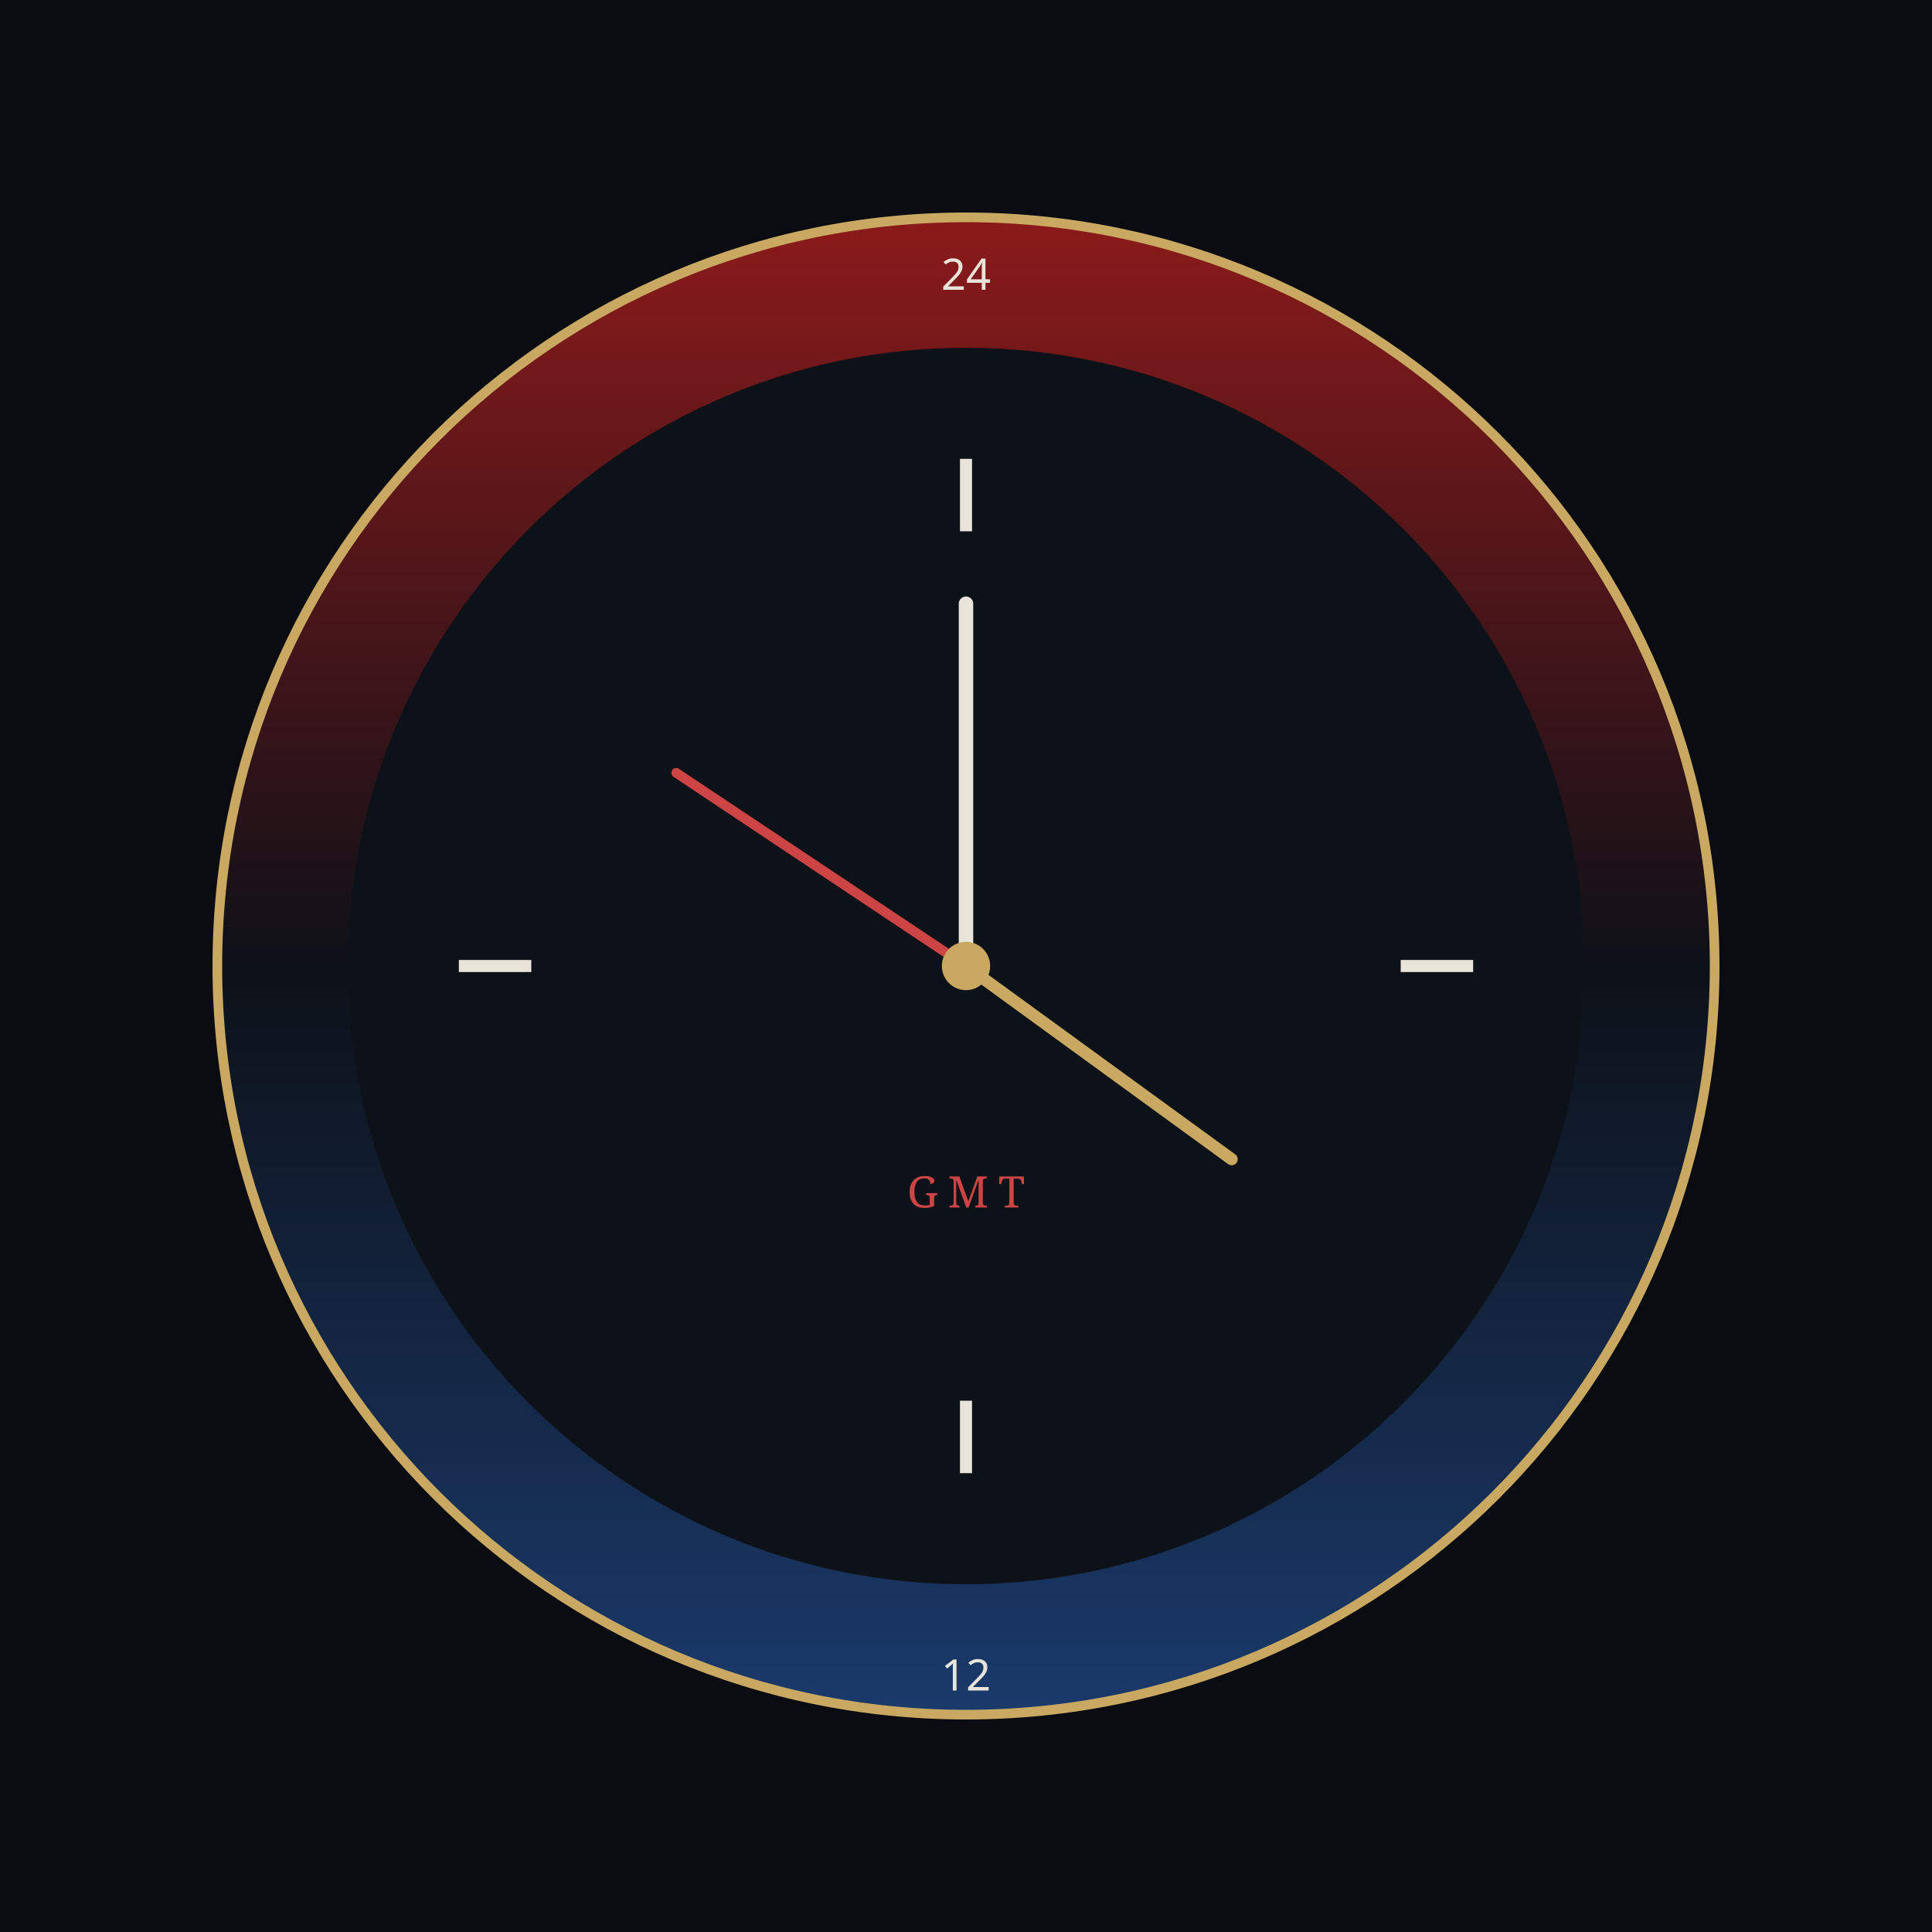
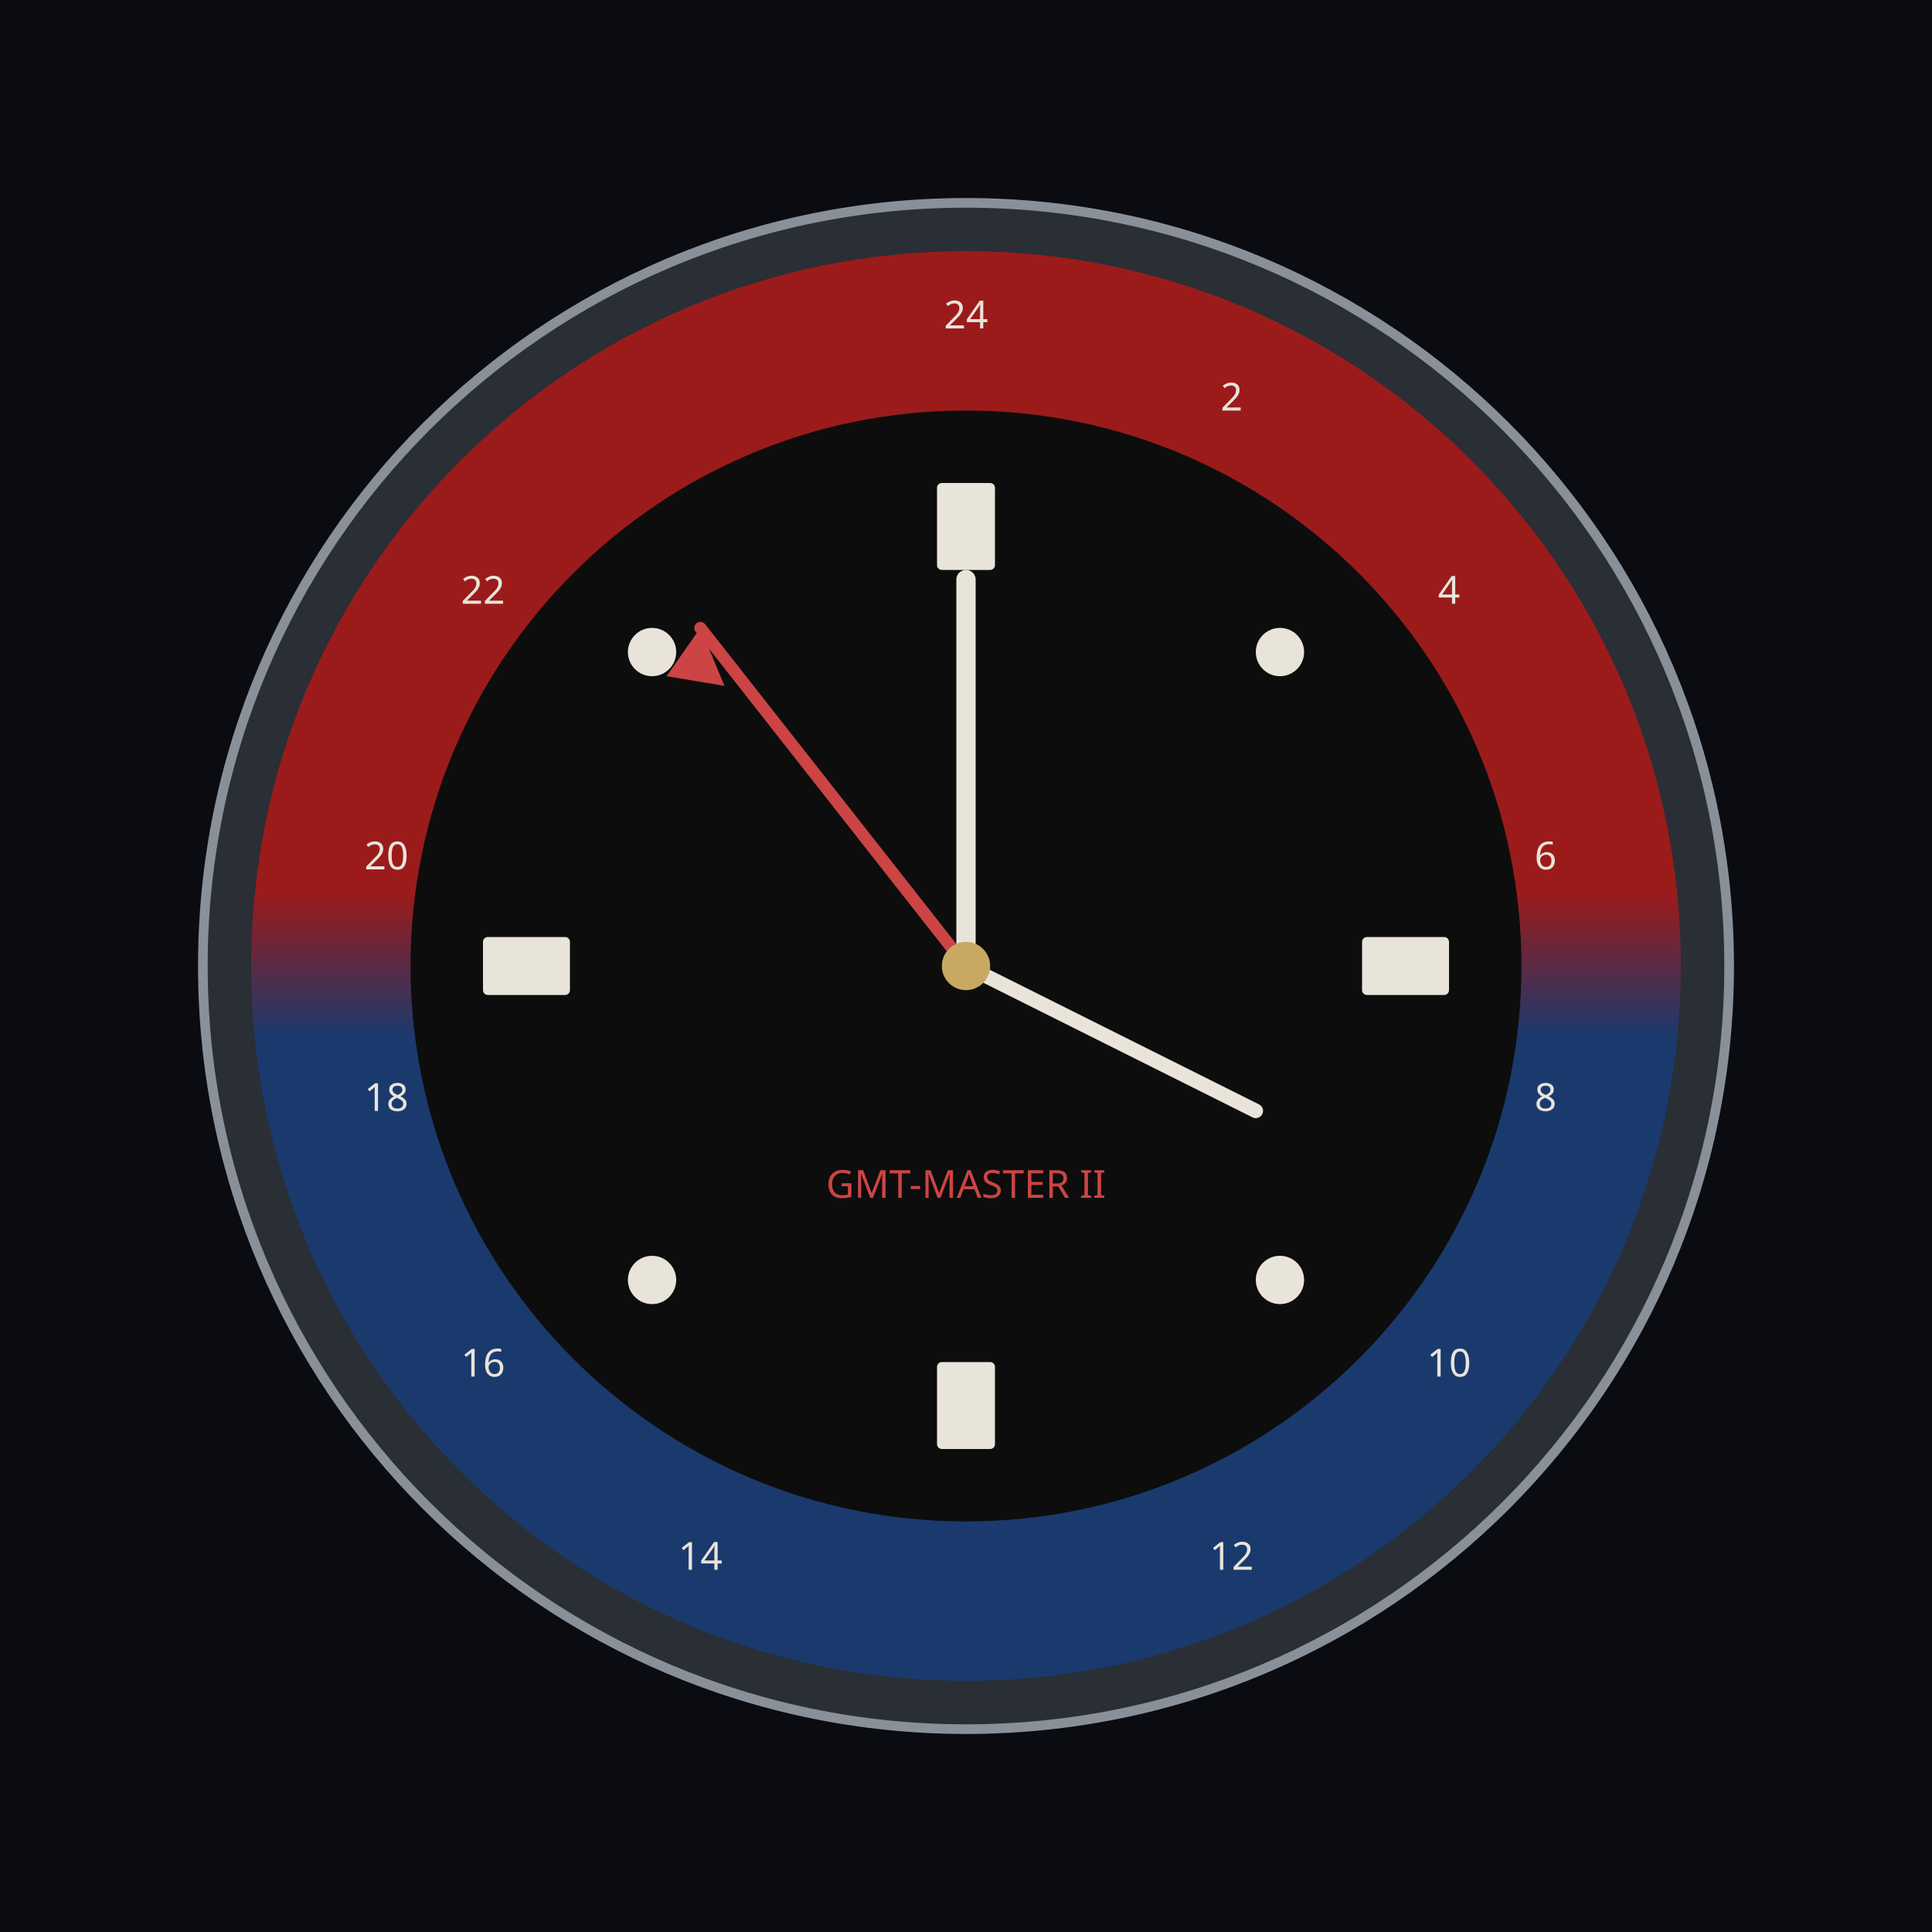
- <svg xmlns="http://www.w3.org/2000/svg" viewBox="0 0 400 400" fill="none">
+ <svg xmlns="http://www.w3.org/2000/svg" viewBox="0 0 400 400">
  <rect width="400" height="400" fill="#0a0c12" />
+   <circle cx="200" cy="200" r="158" fill="#2a2e35" stroke="#8a9099" stroke-width="2" />
  <defs>
    <linearGradient id="pepsi" x1="0" y1="0" x2="0" y2="1">
-       <stop offset="0%" stop-color="#8b1a1a" />
-       <stop offset="50%" stop-color="#0d1118" />
-       <stop offset="100%" stop-color="#1a3a6b" />
+       <stop offset="0%" stop-color="#9b1b1b" />
+       <stop offset="45%" stop-color="#9b1b1b" />
+       <stop offset="55%" stop-color="#1a3a6e" />
+       <stop offset="100%" stop-color="#1a3a6e" />
    </linearGradient>
  </defs>
-   <circle cx="200" cy="200" r="155" fill="url(#pepsi)" stroke="#c9a962" stroke-width="2" />
-   <circle cx="200" cy="200" r="128" fill="#0d1118" />
-   <g fill="#e8e4d9" font-size="9" font-family="sans-serif">
-     <text x="200" y="60" text-anchor="middle">24</text>
-     <text x="200" y="350" text-anchor="middle">12</text>
+   <circle cx="200" cy="200" r="148" fill="url(#pepsi)" />
+   <g fill="#e8e4d9" font-size="8" font-family="sans-serif" text-anchor="middle">
+     <text x="200" y="68">24</text>
+     <text x="255" y="85">2</text>
+     <text x="300" y="125">4</text>
+     <text x="320" y="180">6</text>
+     <text x="320" y="230">8</text>
+     <text x="300" y="285">10</text>
+     <text x="255" y="325">12</text>
+     <text x="145" y="325">14</text>
+     <text x="100" y="285">16</text>
+     <text x="80" y="230">18</text>
+     <text x="80" y="180">20</text>
+     <text x="100" y="125">22</text>
  </g>
-   <g stroke="#e8e4d9" stroke-width="2.5">
-     <line x1="200" y1="95" x2="200" y2="110" />
-     <line x1="200" y1="290" x2="200" y2="305" />
-     <line x1="95" y1="200" x2="110" y2="200" />
-     <line x1="290" y1="200" x2="305" y2="200" />
+   <circle cx="200" cy="200" r="115" fill="#0d0d0d" />
+   <g fill="#e8e4d9">
+     <rect x="194" y="100" width="12" height="18" rx="1" />
+     <rect x="194" y="282" width="12" height="18" rx="1" />
+     <rect x="100" y="194" width="18" height="12" rx="1" />
+     <rect x="282" y="194" width="18" height="12" rx="1" />
+     <circle cx="265" cy="135" r="5" />
+     <circle cx="265" cy="265" r="5" />
+     <circle cx="135" cy="265" r="5" />
+     <circle cx="135" cy="135" r="5" />
  </g>
-   <line x1="200" y1="200" x2="200" y2="125" stroke="#e8e4d9" stroke-width="3" stroke-linecap="round" />
-   <line x1="200" y1="200" x2="255" y2="240" stroke="#c9a962" stroke-width="2.5" stroke-linecap="round" />
-   <line x1="200" y1="200" x2="140" y2="160" stroke="#c44" stroke-width="2" stroke-linecap="round" />
+   <line x1="200" y1="200" x2="145" y2="130" stroke="#c44" stroke-width="2.5" stroke-linecap="round" />
+   <polygon points="145,130 150,142 138,140" fill="#c44" />
+   <line x1="200" y1="200" x2="200" y2="120" stroke="#e8e4d9" stroke-width="4" stroke-linecap="round" />
+   <line x1="200" y1="200" x2="260" y2="230" stroke="#e8e4d9" stroke-width="3" stroke-linecap="round" />
  <circle cx="200" cy="200" r="5" fill="#c9a962" />
-   <text x="200" y="250" text-anchor="middle" fill="#c44" font-size="9" font-family="serif" letter-spacing="2">GMT</text>
+   <text x="200" y="248" text-anchor="middle" fill="#c44" font-size="8" font-family="sans-serif">GMT-MASTER II</text>
</svg>
